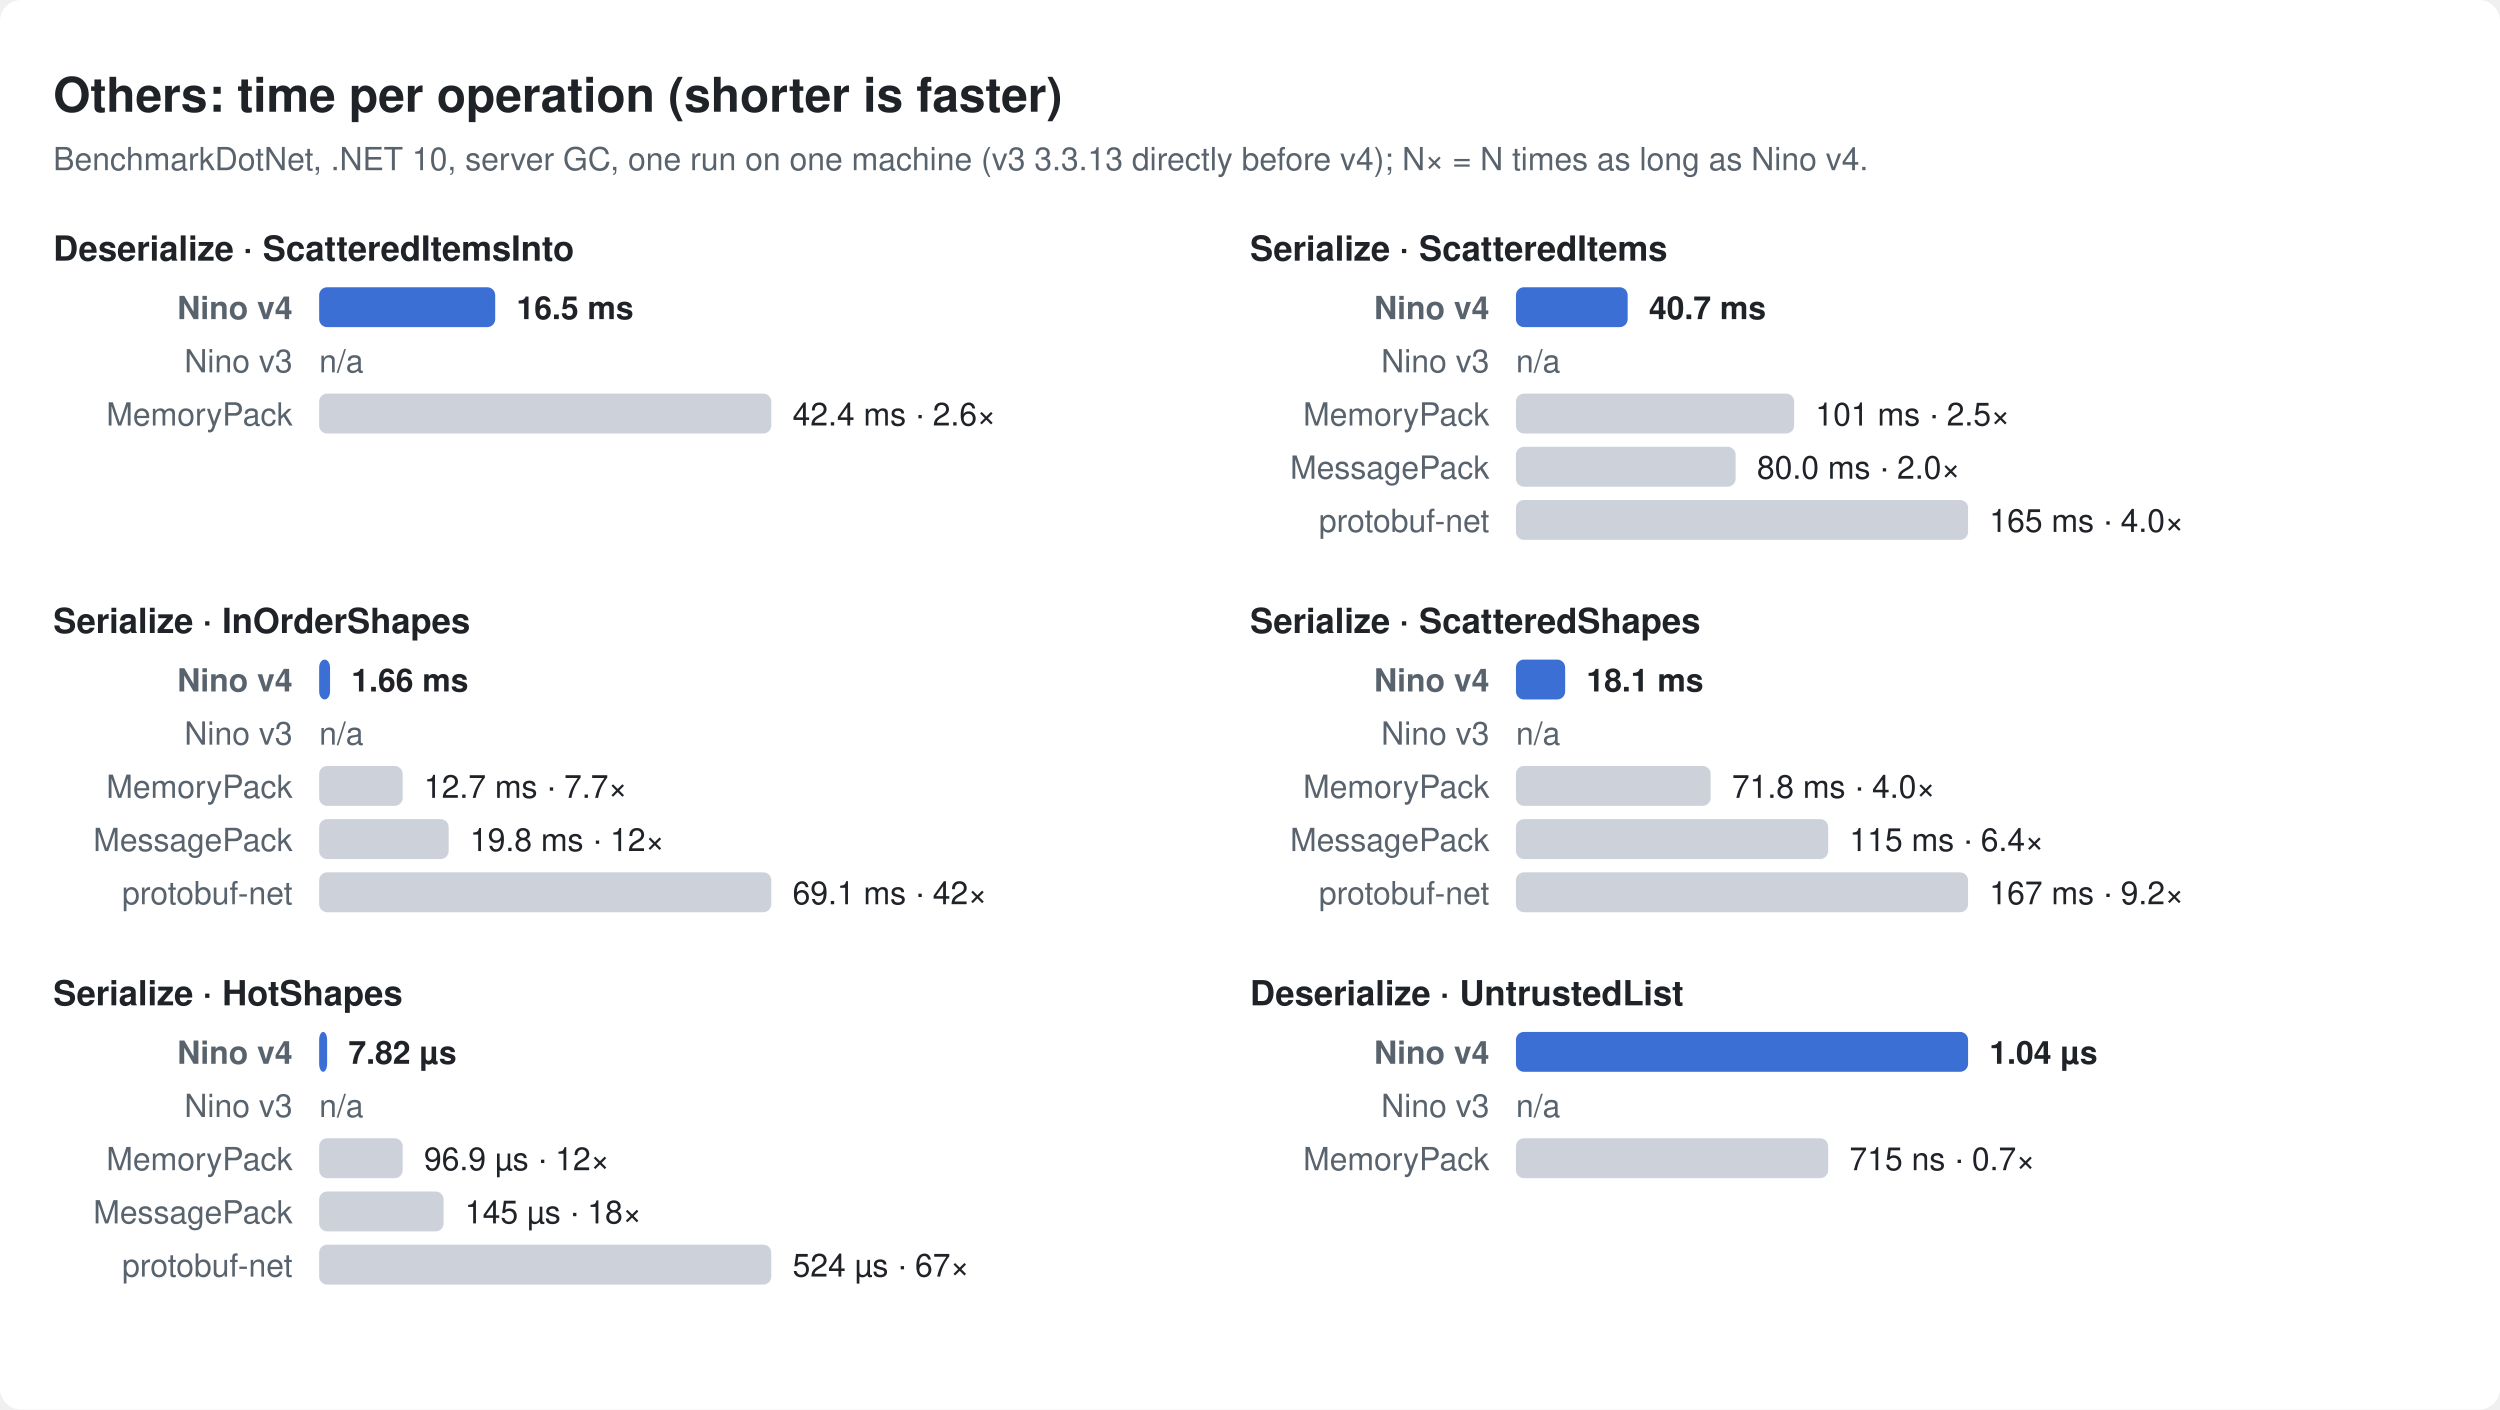
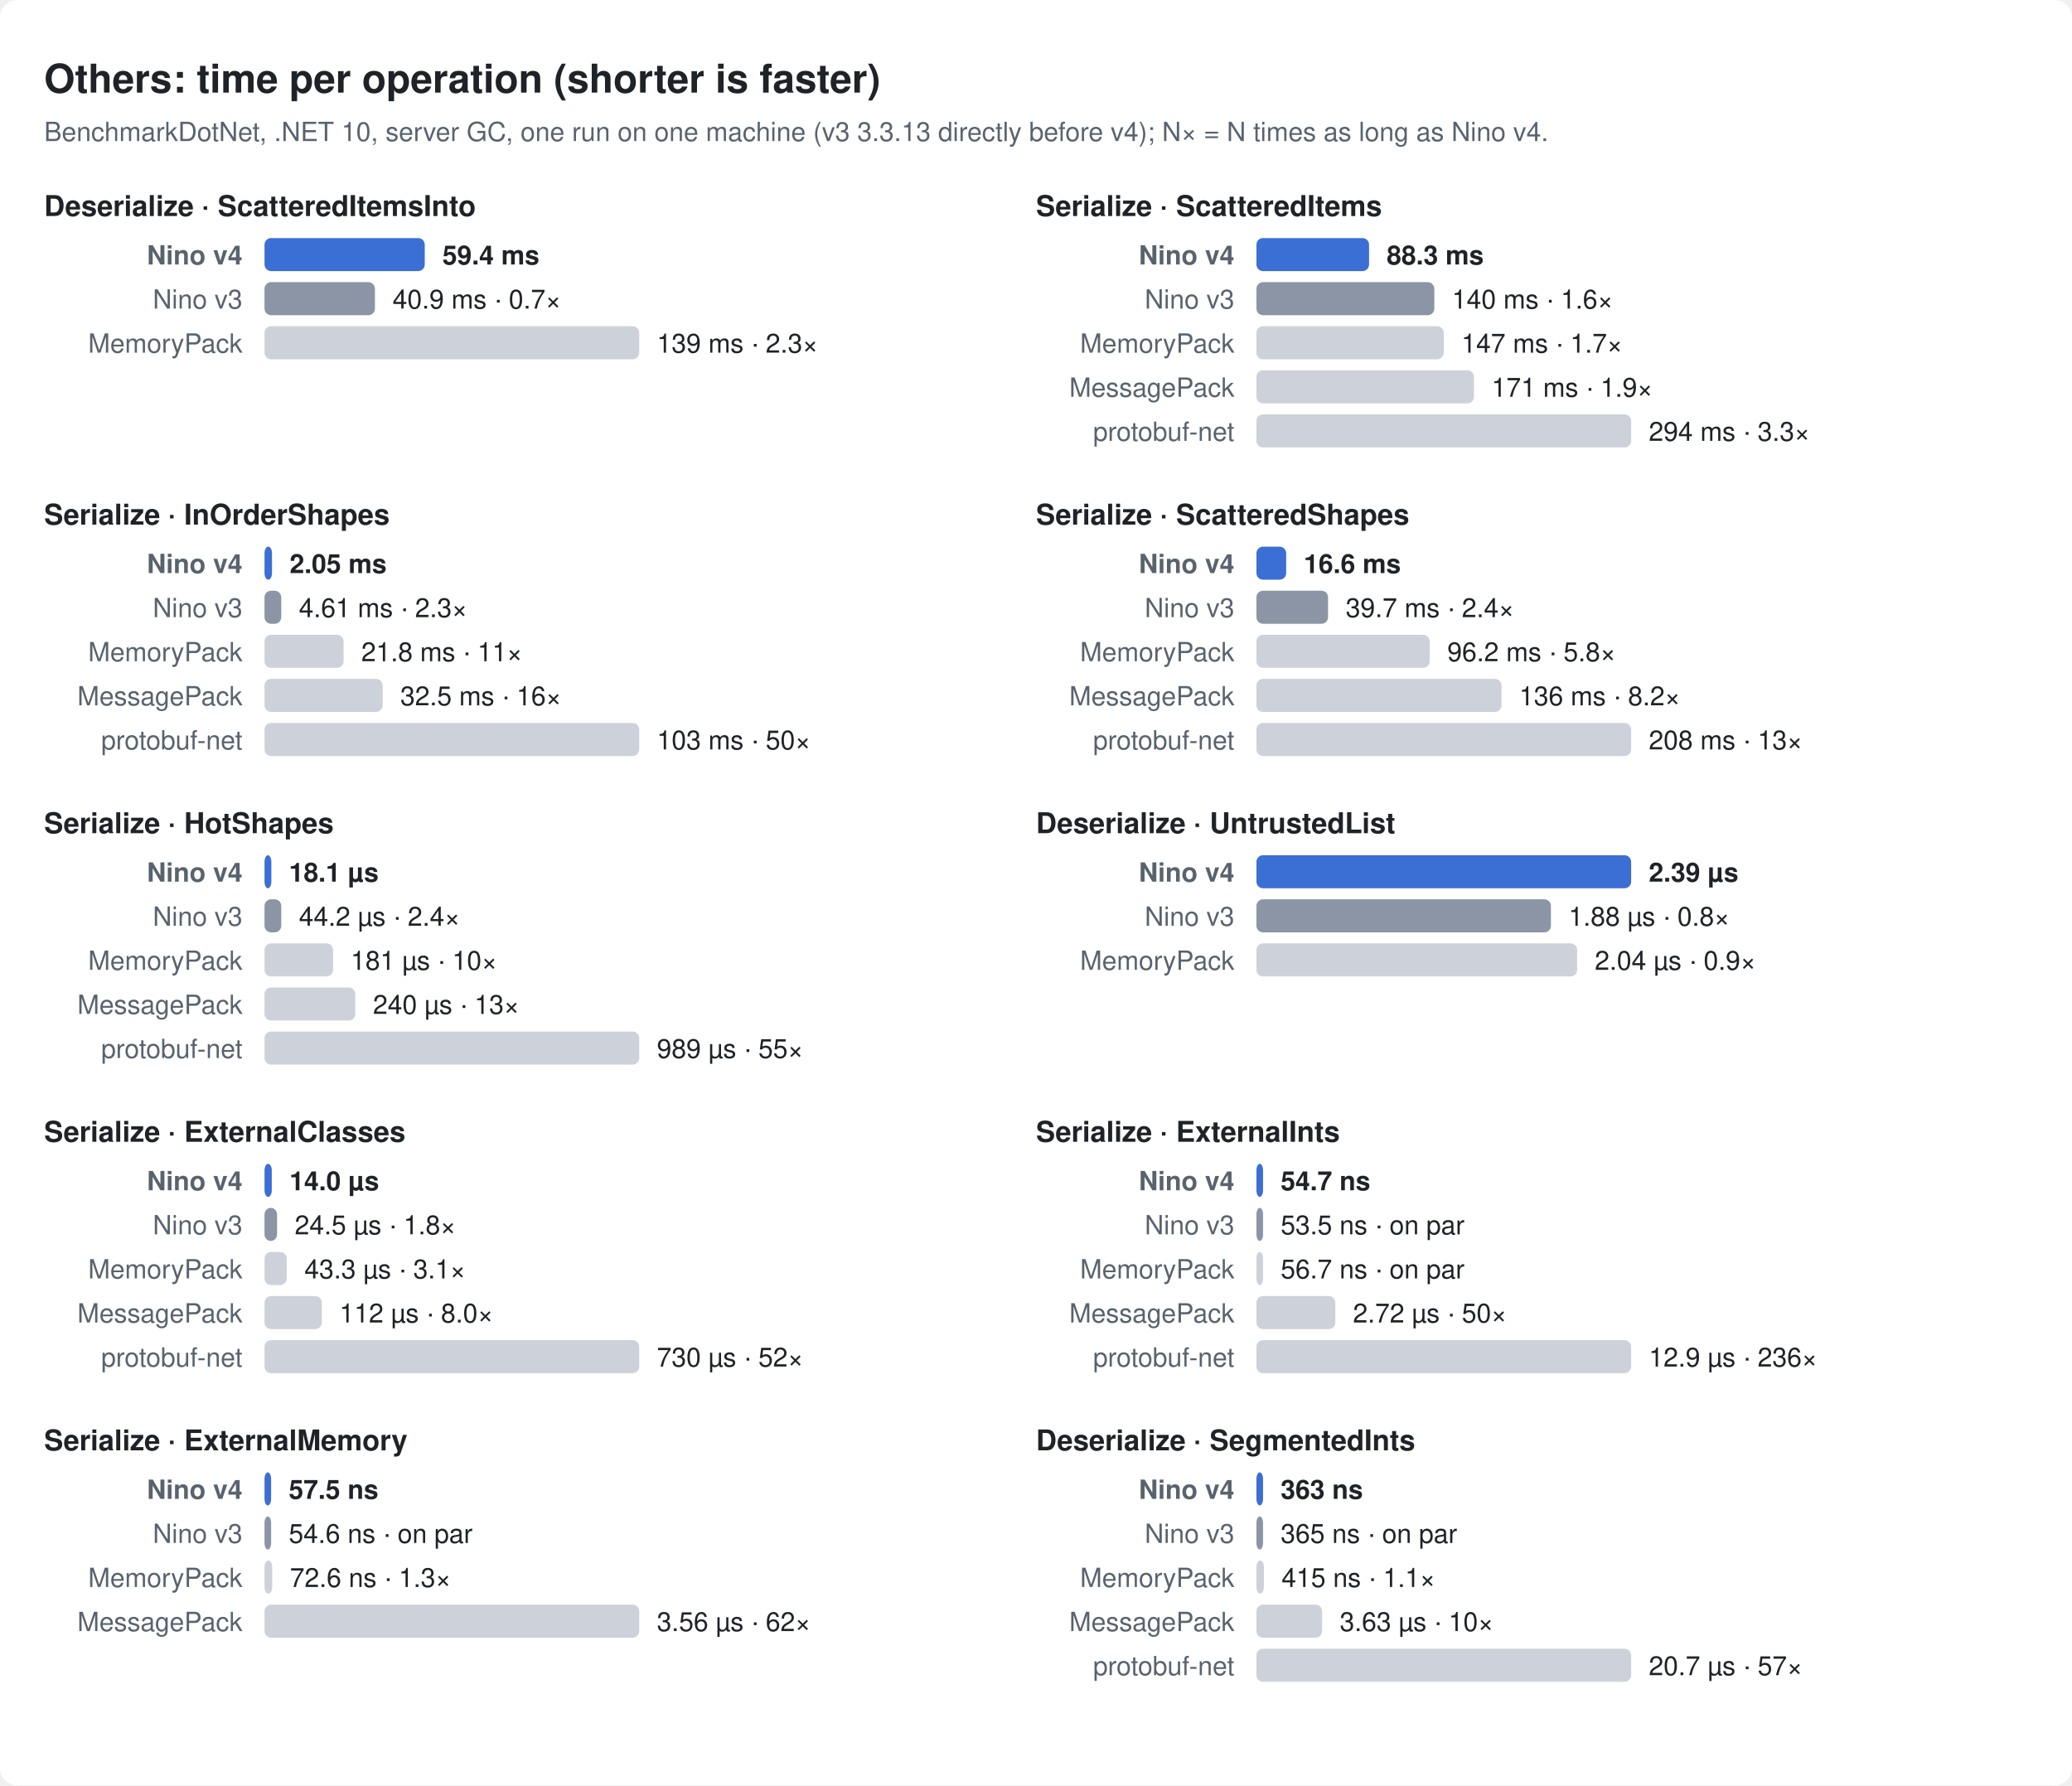
- <svg xmlns="http://www.w3.org/2000/svg" viewBox="0 0 940 530" width="940" height="530" font-family="-apple-system,Segoe UI,Helvetica,Arial,sans-serif">
-   <rect width="940" height="530" rx="8" fill="#ffffff" />
+ <svg xmlns="http://www.w3.org/2000/svg" viewBox="0 0 940 810" width="940" height="810" font-family="-apple-system,Segoe UI,Helvetica,Arial,sans-serif">
+   <rect width="940" height="810" rx="8" fill="#ffffff" />
  <g transform="translate(20 20)">
    <style>.t{font-size:18px;font-weight:700;fill:#1f2328}.s{font-size:12px;fill:#59636e}.g{font-size:13px;font-weight:600;fill:#1f2328}.l{font-size:12px;fill:#59636e;text-anchor:end}.v{font-size:12px;fill:#1f2328}.n{font-weight:700}.a{fill:#3b6fd4}.b{fill:#8b95a5}.c{fill:#cdd2da}</style>
    <text x="0" y="22" class="t">Others: time per operation (shorter is faster)</text>
    <text x="0" y="44" class="s">BenchmarkDotNet, .NET 10, server GC, one run on one machine (v3 3.3.13 directly before v4); N× = N times as long as Nino v4.</text>
    <text x="0" y="78" class="g">Deserialize · ScatteredItemsInto</text>
    <text x="90" y="100" class="l n">Nino v4</text>
-     <rect x="100" y="88" width="66.2" height="15" rx="3" class="a" />
-     <text x="174.2" y="100" class="v n">16.5 ms</text>
+     <rect x="100" y="88" width="72.7" height="15" rx="3" class="a" />
+     <text x="180.7" y="100" class="v n">59.4 ms</text>
    <text x="90" y="120" class="l">Nino v3</text>
-     <text x="100" y="120" class="s">n/a</text>
+     <rect x="100" y="108" width="50.1" height="15" rx="3" class="b" />
+     <text x="158.1" y="120" class="v">40.9 ms · 0.7×</text>
    <text x="90" y="140" class="l">MemoryPack</text>
    <rect x="100" y="128" width="170.0" height="15" rx="3" class="c" />
-     <text x="278.0" y="140" class="v">42.4 ms · 2.6×</text>
+     <text x="278.0" y="140" class="v">139 ms · 2.3×</text>
    <text x="450" y="78" class="g">Serialize · ScatteredItems</text>
    <text x="540" y="100" class="l n">Nino v4</text>
-     <rect x="550" y="88" width="42.0" height="15" rx="3" class="a" />
-     <text x="600.0" y="100" class="v n">40.7 ms</text>
+     <rect x="550" y="88" width="51.1" height="15" rx="3" class="a" />
+     <text x="609.1" y="100" class="v n">88.3 ms</text>
    <text x="540" y="120" class="l">Nino v3</text>
-     <text x="550" y="120" class="s">n/a</text>
+     <rect x="550" y="108" width="80.7" height="15" rx="3" class="b" />
+     <text x="638.7" y="120" class="v">140 ms · 1.6×</text>
    <text x="540" y="140" class="l">MemoryPack</text>
-     <rect x="550" y="128" width="104.6" height="15" rx="3" class="c" />
-     <text x="662.6" y="140" class="v">101 ms · 2.5×</text>
+     <rect x="550" y="128" width="85.0" height="15" rx="3" class="c" />
+     <text x="643.0" y="140" class="v">147 ms · 1.7×</text>
    <text x="540" y="160" class="l">MessagePack</text>
-     <rect x="550" y="148" width="82.6" height="15" rx="3" class="c" />
-     <text x="640.6" y="160" class="v">80.0 ms · 2.0×</text>
+     <rect x="550" y="148" width="98.7" height="15" rx="3" class="c" />
+     <text x="656.7" y="160" class="v">171 ms · 1.9×</text>
    <text x="540" y="180" class="l">protobuf-net</text>
    <rect x="550" y="168" width="170.0" height="15" rx="3" class="c" />
-     <text x="728.0" y="180" class="v">165 ms · 4.0×</text>
+     <text x="728.0" y="180" class="v">294 ms · 3.3×</text>
    <text x="0" y="218" class="g">Serialize · InOrderShapes</text>
    <text x="90" y="240" class="l n">Nino v4</text>
-     <rect x="100" y="228" width="4.1" height="15" rx="3" class="a" />
-     <text x="112.1" y="240" class="v n">1.66 ms</text>
+     <rect x="100" y="228" width="3.4" height="15" rx="3" class="a" />
+     <text x="111.4" y="240" class="v n">2.05 ms</text>
    <text x="90" y="260" class="l">Nino v3</text>
-     <text x="100" y="260" class="s">n/a</text>
+     <rect x="100" y="248" width="7.6" height="15" rx="3" class="b" />
+     <text x="115.6" y="260" class="v">4.61 ms · 2.3×</text>
    <text x="90" y="280" class="l">MemoryPack</text>
-     <rect x="100" y="268" width="31.4" height="15" rx="3" class="c" />
-     <text x="139.4" y="280" class="v">12.7 ms · 7.7×</text>
+     <rect x="100" y="268" width="35.9" height="15" rx="3" class="c" />
+     <text x="143.9" y="280" class="v">21.8 ms · 11×</text>
    <text x="90" y="300" class="l">MessagePack</text>
-     <rect x="100" y="288" width="48.7" height="15" rx="3" class="c" />
-     <text x="156.7" y="300" class="v">19.8 ms · 12×</text>
+     <rect x="100" y="288" width="53.6" height="15" rx="3" class="c" />
+     <text x="161.6" y="300" class="v">32.5 ms · 16×</text>
    <text x="90" y="320" class="l">protobuf-net</text>
    <rect x="100" y="308" width="170.0" height="15" rx="3" class="c" />
-     <text x="278.0" y="320" class="v">69.1 ms · 42×</text>
+     <text x="278.0" y="320" class="v">103 ms · 50×</text>
    <text x="450" y="218" class="g">Serialize · ScatteredShapes</text>
    <text x="540" y="240" class="l n">Nino v4</text>
-     <rect x="550" y="228" width="18.5" height="15" rx="3" class="a" />
-     <text x="576.5" y="240" class="v n">18.1 ms</text>
+     <rect x="550" y="228" width="13.5" height="15" rx="3" class="a" />
+     <text x="571.5" y="240" class="v n">16.6 ms</text>
    <text x="540" y="260" class="l">Nino v3</text>
-     <text x="550" y="260" class="s">n/a</text>
+     <rect x="550" y="248" width="32.5" height="15" rx="3" class="b" />
+     <text x="590.5" y="260" class="v">39.7 ms · 2.4×</text>
    <text x="540" y="280" class="l">MemoryPack</text>
-     <rect x="550" y="268" width="73.2" height="15" rx="3" class="c" />
-     <text x="631.2" y="280" class="v">71.8 ms · 4.0×</text>
+     <rect x="550" y="268" width="78.6" height="15" rx="3" class="c" />
+     <text x="636.6" y="280" class="v">96.2 ms · 5.8×</text>
    <text x="540" y="300" class="l">MessagePack</text>
-     <rect x="550" y="288" width="117.4" height="15" rx="3" class="c" />
-     <text x="675.4" y="300" class="v">115 ms · 6.4×</text>
+     <rect x="550" y="288" width="111.2" height="15" rx="3" class="c" />
+     <text x="669.2" y="300" class="v">136 ms · 8.2×</text>
    <text x="540" y="320" class="l">protobuf-net</text>
    <rect x="550" y="308" width="170.0" height="15" rx="3" class="c" />
-     <text x="728.0" y="320" class="v">167 ms · 9.2×</text>
+     <text x="728.0" y="320" class="v">208 ms · 13×</text>
    <text x="0" y="358" class="g">Serialize · HotShapes</text>
    <text x="90" y="380" class="l n">Nino v4</text>
-     <rect x="100" y="368" width="3.0" height="15" rx="3" class="a" />
-     <text x="111.0" y="380" class="v n">7.82 µs</text>
+     <rect x="100" y="368" width="3.1" height="15" rx="3" class="a" />
+     <text x="111.1" y="380" class="v n">18.1 µs</text>
    <text x="90" y="400" class="l">Nino v3</text>
-     <text x="100" y="400" class="s">n/a</text>
+     <rect x="100" y="388" width="7.6" height="15" rx="3" class="b" />
+     <text x="115.6" y="400" class="v">44.2 µs · 2.4×</text>
    <text x="90" y="420" class="l">MemoryPack</text>
-     <rect x="100" y="408" width="31.4" height="15" rx="3" class="c" />
-     <text x="139.4" y="420" class="v">96.9 µs · 12×</text>
+     <rect x="100" y="408" width="31.1" height="15" rx="3" class="c" />
+     <text x="139.1" y="420" class="v">181 µs · 10×</text>
    <text x="90" y="440" class="l">MessagePack</text>
-     <rect x="100" y="428" width="46.8" height="15" rx="3" class="c" />
-     <text x="154.8" y="440" class="v">145 µs · 18×</text>
+     <rect x="100" y="428" width="41.2" height="15" rx="3" class="c" />
+     <text x="149.2" y="440" class="v">240 µs · 13×</text>
    <text x="90" y="460" class="l">protobuf-net</text>
    <rect x="100" y="448" width="170.0" height="15" rx="3" class="c" />
-     <text x="278.0" y="460" class="v">524 µs · 67×</text>
+     <text x="278.0" y="460" class="v">989 µs · 55×</text>
    <text x="450" y="358" class="g">Deserialize · UntrustedList</text>
    <text x="540" y="380" class="l n">Nino v4</text>
    <rect x="550" y="368" width="170.0" height="15" rx="3" class="a" />
-     <text x="728.0" y="380" class="v n">1.04 µs</text>
+     <text x="728.0" y="380" class="v n">2.39 µs</text>
    <text x="540" y="400" class="l">Nino v3</text>
-     <text x="550" y="400" class="s">n/a</text>
+     <rect x="550" y="388" width="133.6" height="15" rx="3" class="b" />
+     <text x="691.6" y="400" class="v">1.88 µs · 0.8×</text>
    <text x="540" y="420" class="l">MemoryPack</text>
-     <rect x="550" y="408" width="117.4" height="15" rx="3" class="c" />
-     <text x="675.4" y="420" class="v">715 ns · 0.7×</text>
+     <rect x="550" y="408" width="145.5" height="15" rx="3" class="c" />
+     <text x="703.5" y="420" class="v">2.04 µs · 0.9×</text>
+     <text x="0" y="498" class="g">Serialize · ExternalClasses</text>
+     <text x="90" y="520" class="l n">Nino v4</text>
+     <rect x="100" y="508" width="3.3" height="15" rx="3" class="a" />
+     <text x="111.3" y="520" class="v n">14.0 µs</text>
+     <text x="90" y="540" class="l">Nino v3</text>
+     <rect x="100" y="528" width="5.7" height="15" rx="3" class="b" />
+     <text x="113.7" y="540" class="v">24.5 µs · 1.8×</text>
+     <text x="90" y="560" class="l">MemoryPack</text>
+     <rect x="100" y="548" width="10.1" height="15" rx="3" class="c" />
+     <text x="118.1" y="560" class="v">43.3 µs · 3.1×</text>
+     <text x="90" y="580" class="l">MessagePack</text>
+     <rect x="100" y="568" width="26.0" height="15" rx="3" class="c" />
+     <text x="134.0" y="580" class="v">112 µs · 8.0×</text>
+     <text x="90" y="600" class="l">protobuf-net</text>
+     <rect x="100" y="588" width="170.0" height="15" rx="3" class="c" />
+     <text x="278.0" y="600" class="v">730 µs · 52×</text>
+     <text x="450" y="498" class="g">Serialize · ExternalInts</text>
+     <text x="540" y="520" class="l n">Nino v4</text>
+     <rect x="550" y="508" width="3.0" height="15" rx="3" class="a" />
+     <text x="561.0" y="520" class="v n">54.7 ns</text>
+     <text x="540" y="540" class="l">Nino v3</text>
+     <rect x="550" y="528" width="3.0" height="15" rx="3" class="b" />
+     <text x="561.0" y="540" class="v">53.5 ns · on par</text>
+     <text x="540" y="560" class="l">MemoryPack</text>
+     <rect x="550" y="548" width="3.0" height="15" rx="3" class="c" />
+     <text x="561.0" y="560" class="v">56.7 ns · on par</text>
+     <text x="540" y="580" class="l">MessagePack</text>
+     <rect x="550" y="568" width="35.8" height="15" rx="3" class="c" />
+     <text x="593.8" y="580" class="v">2.72 µs · 50×</text>
+     <text x="540" y="600" class="l">protobuf-net</text>
+     <rect x="550" y="588" width="170.0" height="15" rx="3" class="c" />
+     <text x="728.0" y="600" class="v">12.9 µs · 236×</text>
+     <text x="0" y="638" class="g">Serialize · ExternalMemory</text>
+     <text x="90" y="660" class="l n">Nino v4</text>
+     <rect x="100" y="648" width="3.0" height="15" rx="3" class="a" />
+     <text x="111.0" y="660" class="v n">57.5 ns</text>
+     <text x="90" y="680" class="l">Nino v3</text>
+     <rect x="100" y="668" width="3.0" height="15" rx="3" class="b" />
+     <text x="111.0" y="680" class="v">54.6 ns · on par</text>
+     <text x="90" y="700" class="l">MemoryPack</text>
+     <rect x="100" y="688" width="3.5" height="15" rx="3" class="c" />
+     <text x="111.5" y="700" class="v">72.6 ns · 1.3×</text>
+     <text x="90" y="720" class="l">MessagePack</text>
+     <rect x="100" y="708" width="170.0" height="15" rx="3" class="c" />
+     <text x="278.0" y="720" class="v">3.56 µs · 62×</text>
+     <text x="450" y="638" class="g">Deserialize · SegmentedInts</text>
+     <text x="540" y="660" class="l n">Nino v4</text>
+     <rect x="550" y="648" width="3.0" height="15" rx="3" class="a" />
+     <text x="561.0" y="660" class="v n">363 ns</text>
+     <text x="540" y="680" class="l">Nino v3</text>
+     <rect x="550" y="668" width="3.0" height="15" rx="3" class="b" />
+     <text x="561.0" y="680" class="v">365 ns · on par</text>
+     <text x="540" y="700" class="l">MemoryPack</text>
+     <rect x="550" y="688" width="3.4" height="15" rx="3" class="c" />
+     <text x="561.4" y="700" class="v">415 ns · 1.1×</text>
+     <text x="540" y="720" class="l">MessagePack</text>
+     <rect x="550" y="708" width="29.8" height="15" rx="3" class="c" />
+     <text x="587.8" y="720" class="v">3.63 µs · 10×</text>
+     <text x="540" y="740" class="l">protobuf-net</text>
+     <rect x="550" y="728" width="170.0" height="15" rx="3" class="c" />
+     <text x="728.0" y="740" class="v">20.7 µs · 57×</text>
  </g>
</svg>
